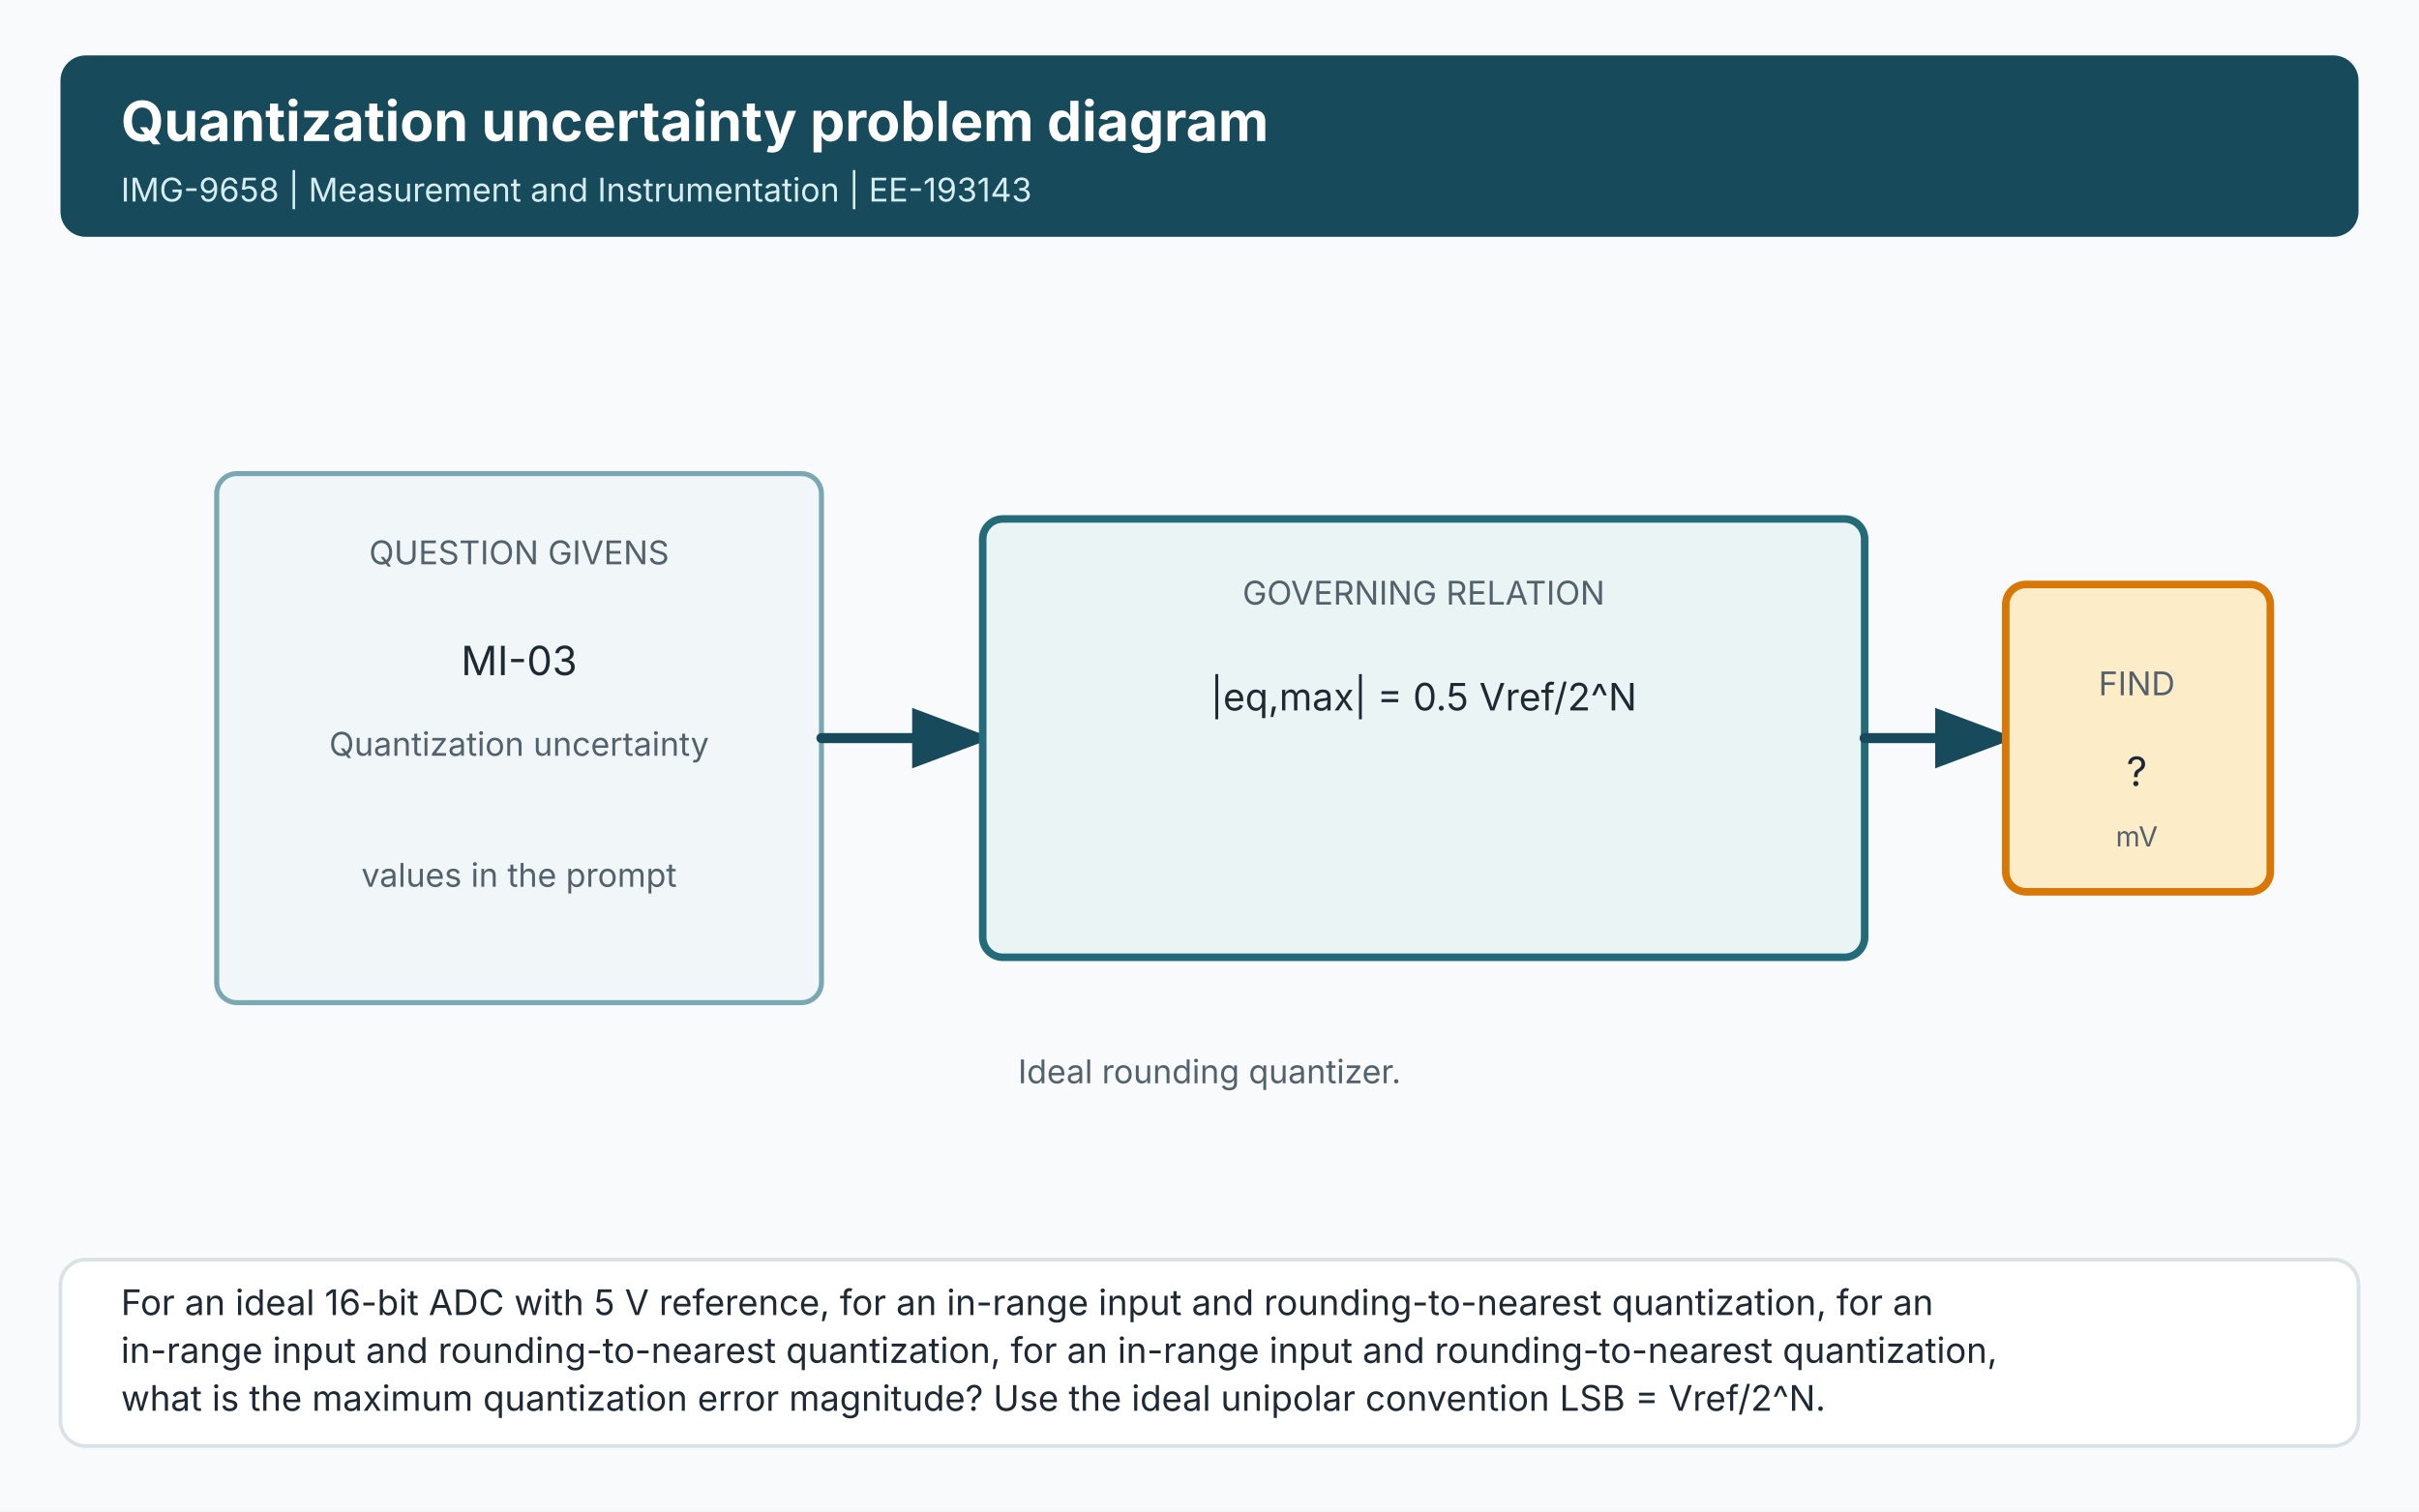
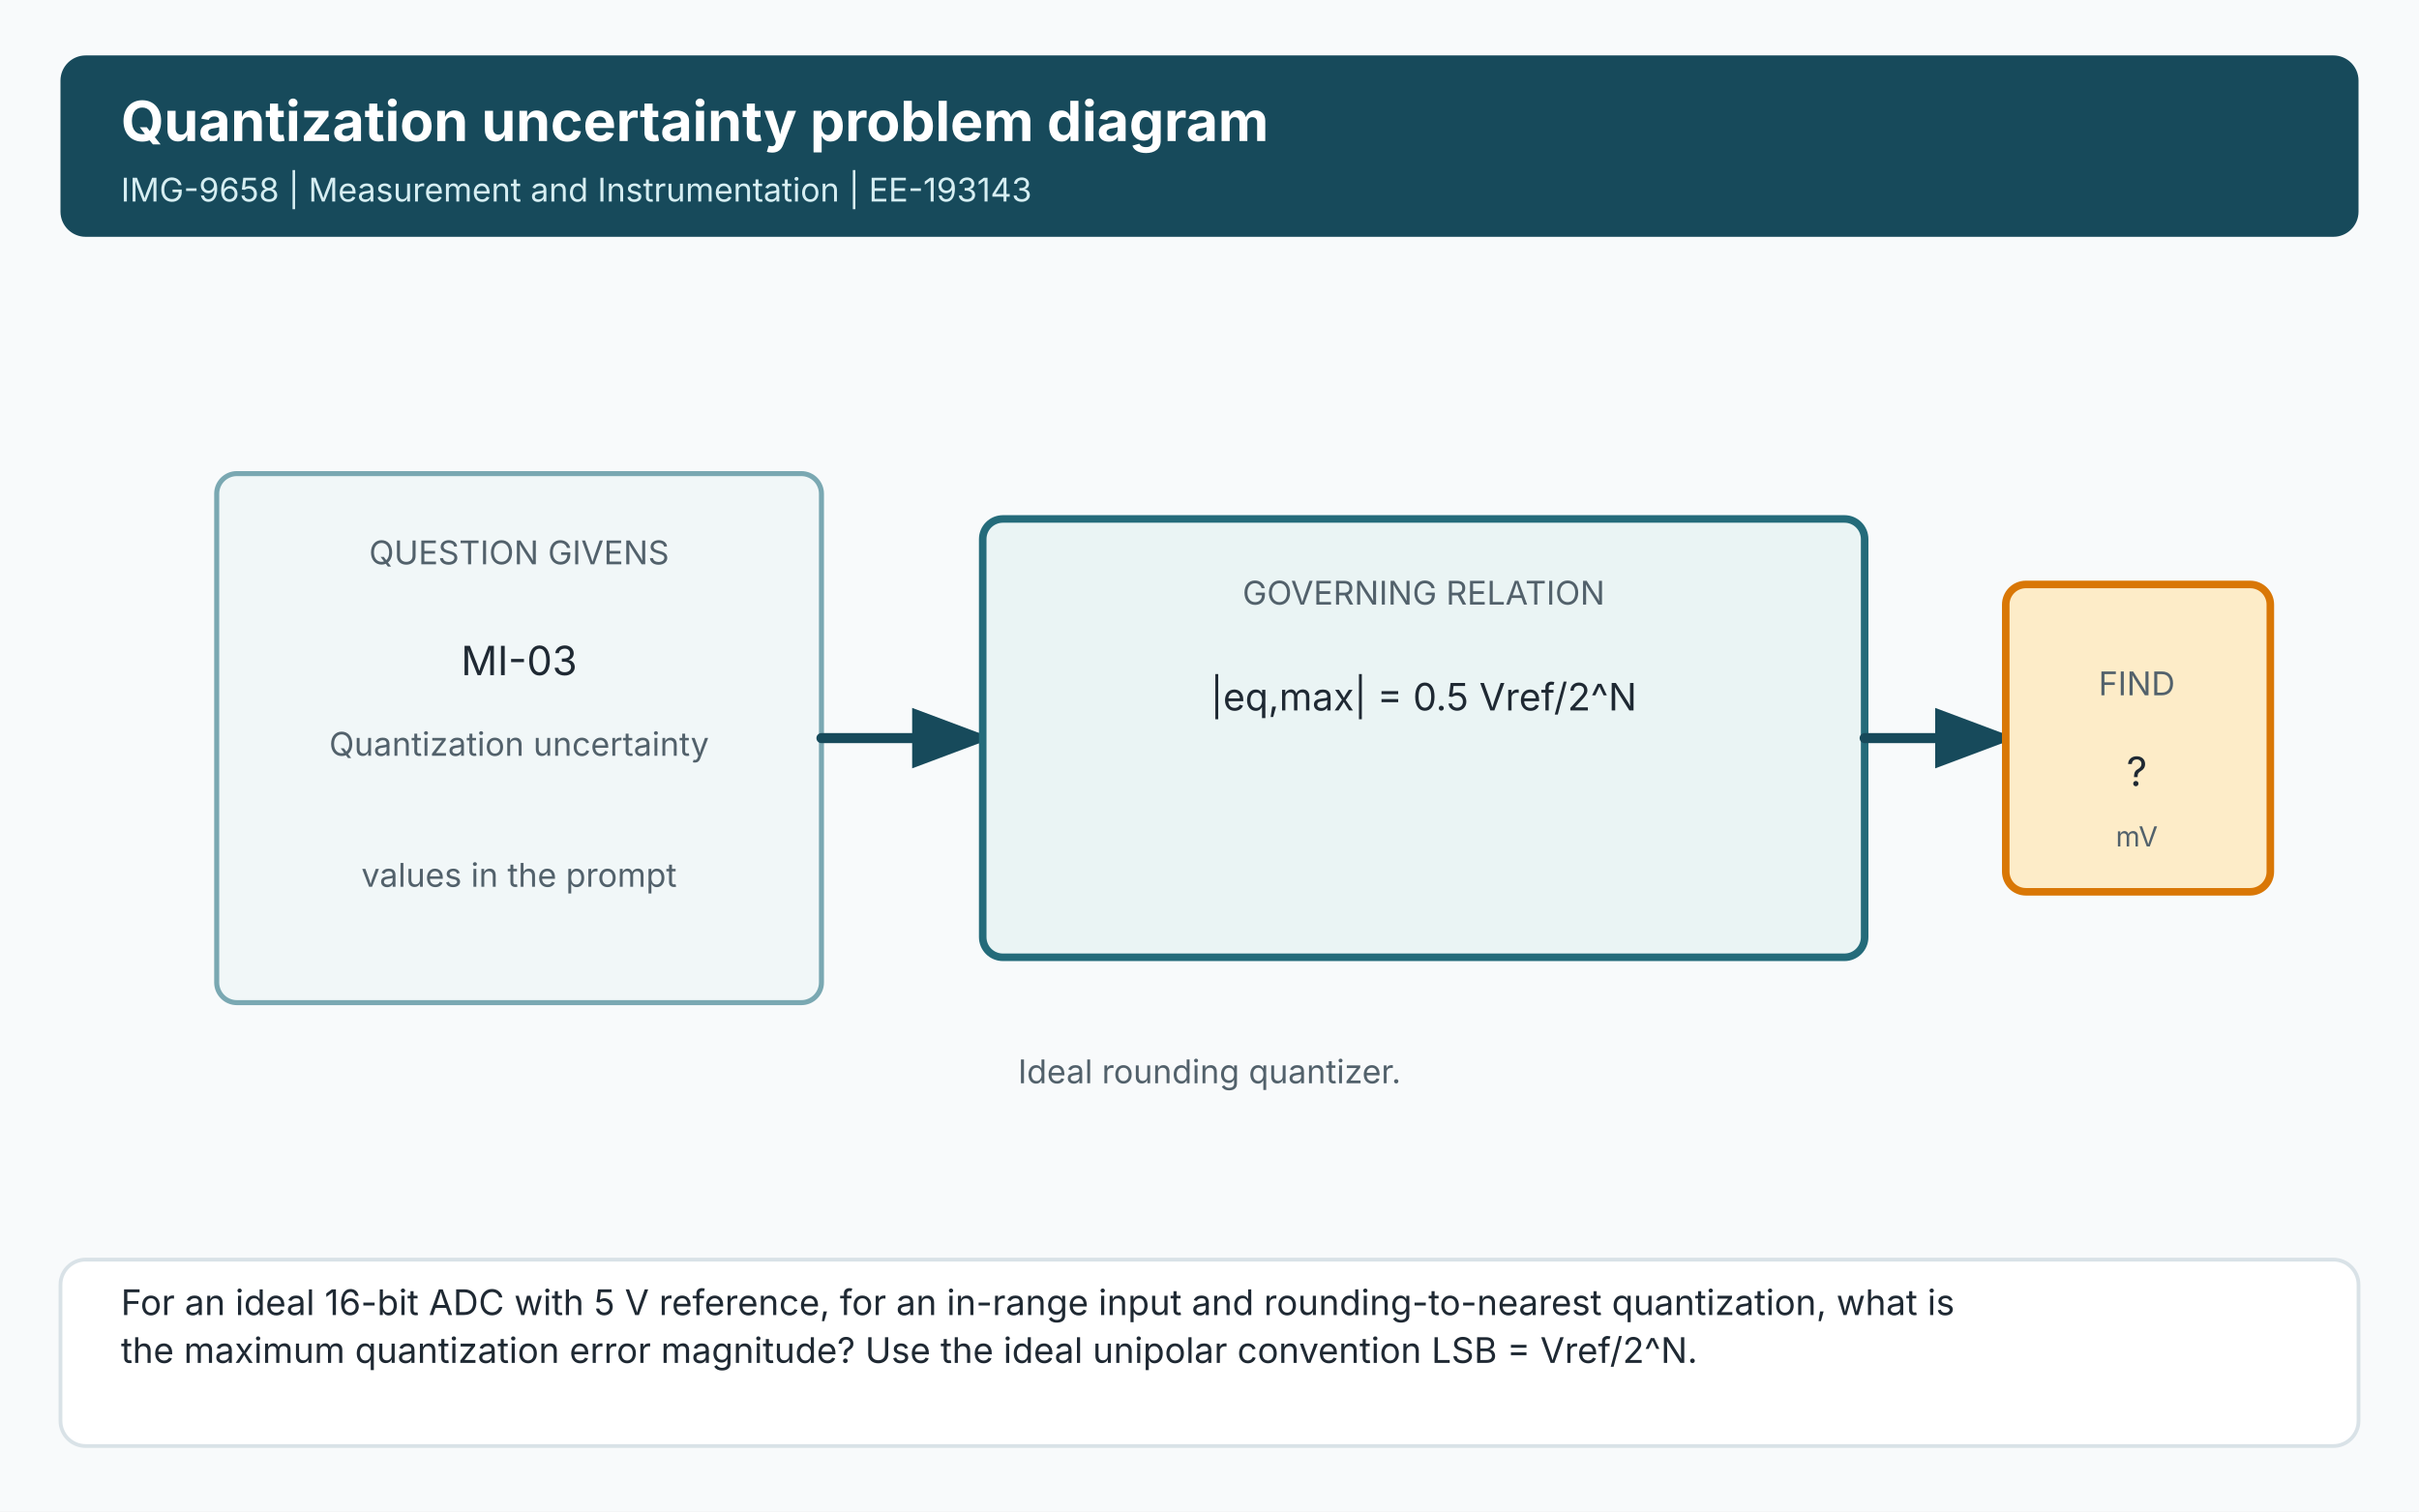
<svg xmlns="http://www.w3.org/2000/svg" width="960" height="600" viewBox="0 0 960 600" role="img" aria-labelledby="title desc">
  <defs>
    <marker id="arrow" markerWidth="10" markerHeight="10" refX="7" refY="3" orient="auto" markerUnits="strokeWidth">
      <path d="M0,0 L0,6 L8,3 z" fill="#174A5B" />
    </marker>
    <style>
.wire{stroke:#174A5B;stroke-width:4;fill:none;stroke-linecap:round;stroke-linejoin:round}
.thin{stroke:#44606B;stroke-width:2.4;fill:none;stroke-linecap:round;stroke-linejoin:round}
.accent{stroke:#D97706;stroke-width:4;fill:none;stroke-linecap:round;stroke-linejoin:round}
.accentFill{fill:#FDECC8;stroke:#D97706;stroke-width:3}
.box{fill:#EAF4F4;stroke:#246B7A;stroke-width:3}
.panel{fill:#FFFFFF;stroke:#D9E2E7;stroke-width:1.5}
.soft{fill:#F1F7F8;stroke:#7AA8B2;stroke-width:2}
.label{font-family:Inter,Arial,sans-serif;font-size:16px;fill:#1F2933}
.small{font-family:Inter,Arial,sans-serif;font-size:13px;fill:#52616B}
.tiny{font-family:Inter,Arial,sans-serif;font-size:11px;fill:#52616B}
.math{font-family:Inter,Arial,sans-serif;font-size:15px;fill:#1F2933}
</style>
  </defs>
  <rect x="0" y="0" width="960" height="600" fill="#F8FAFB" />
  <rect x="24" y="22" width="912" height="72" rx="10" fill="#174A5B" />
  <text x="48" y="56" font-family="Inter,Arial,sans-serif" font-size="22" font-weight="700" fill="#FFFFFF">Quantization uncertainty problem diagram</text>
  <text x="48" y="80" font-family="Inter,Arial,sans-serif" font-size="13" fill="#D6EEF2">IMG-9658 | Measurement and Instrumentation | EE-193143</text>
  <rect class="soft" x="86" y="188" width="240" height="210" rx="8" />
  <text class="small" x="206" y="224" text-anchor="middle">QUESTION GIVENS</text>
  <text class="label" x="206" y="268" text-anchor="middle">MI-03</text>
  <text class="small" x="206" y="352" text-anchor="middle">values in the prompt</text>
  <line class="wire" x1="326" y1="293" x2="390" y2="293" marker-end="url(#arrow)" />
  <rect class="box" x="390" y="206" width="350" height="174" rx="8" />
  <text class="small" x="565" y="240" text-anchor="middle">GOVERNING RELATION</text>
  <line class="wire" x1="740" y1="293" x2="796" y2="293" marker-end="url(#arrow)" />
  <rect class="accentFill" x="796" y="232" width="105" height="122" rx="8" />
  <text class="small" x="848" y="276" text-anchor="middle">FIND</text>
  <text class="label" x="848" y="312" text-anchor="middle">?</text>
  <text class="tiny" x="848" y="336" text-anchor="middle">mV</text>
  <text class="small" x="206" y="300" text-anchor="middle">Quantization uncertainty</text>
  <text class="math" x="565" y="282" text-anchor="middle">|eq,max| = 0.5 Vref/2^N</text>
  <text class="small" x="480" y="430" text-anchor="middle">Ideal rounding quantizer.</text>
  <rect class="panel" x="24" y="500" width="912" height="74" rx="10" />
-   <text x="48" y="522" font-family="Inter,Arial,sans-serif" font-size="14" fill="#1F2933">For an ideal 16-bit ADC with 5 V reference, for an in-range input and rounding-to-nearest quantization, for an</text>
-   <text x="48" y="541" font-family="Inter,Arial,sans-serif" font-size="14" fill="#1F2933">in-range input and rounding-to-nearest quantization, for an in-range input and rounding-to-nearest quantization,</text>
-   <text x="48" y="560" font-family="Inter,Arial,sans-serif" font-size="14" fill="#1F2933">what is the maximum quantization error magnitude? Use the ideal unipolar convention LSB = Vref/2^N.</text>
+   <text x="48" y="522" font-family="Inter,Arial,sans-serif" font-size="14" fill="#1F2933">For an ideal 16-bit ADC with 5 V reference, for an in-range input and rounding-to-nearest quantization, what is</text>
+   <text x="48" y="541" font-family="Inter,Arial,sans-serif" font-size="14" fill="#1F2933">the maximum quantization error magnitude? Use the ideal unipolar convention LSB = Vref/2^N.</text>
</svg>
